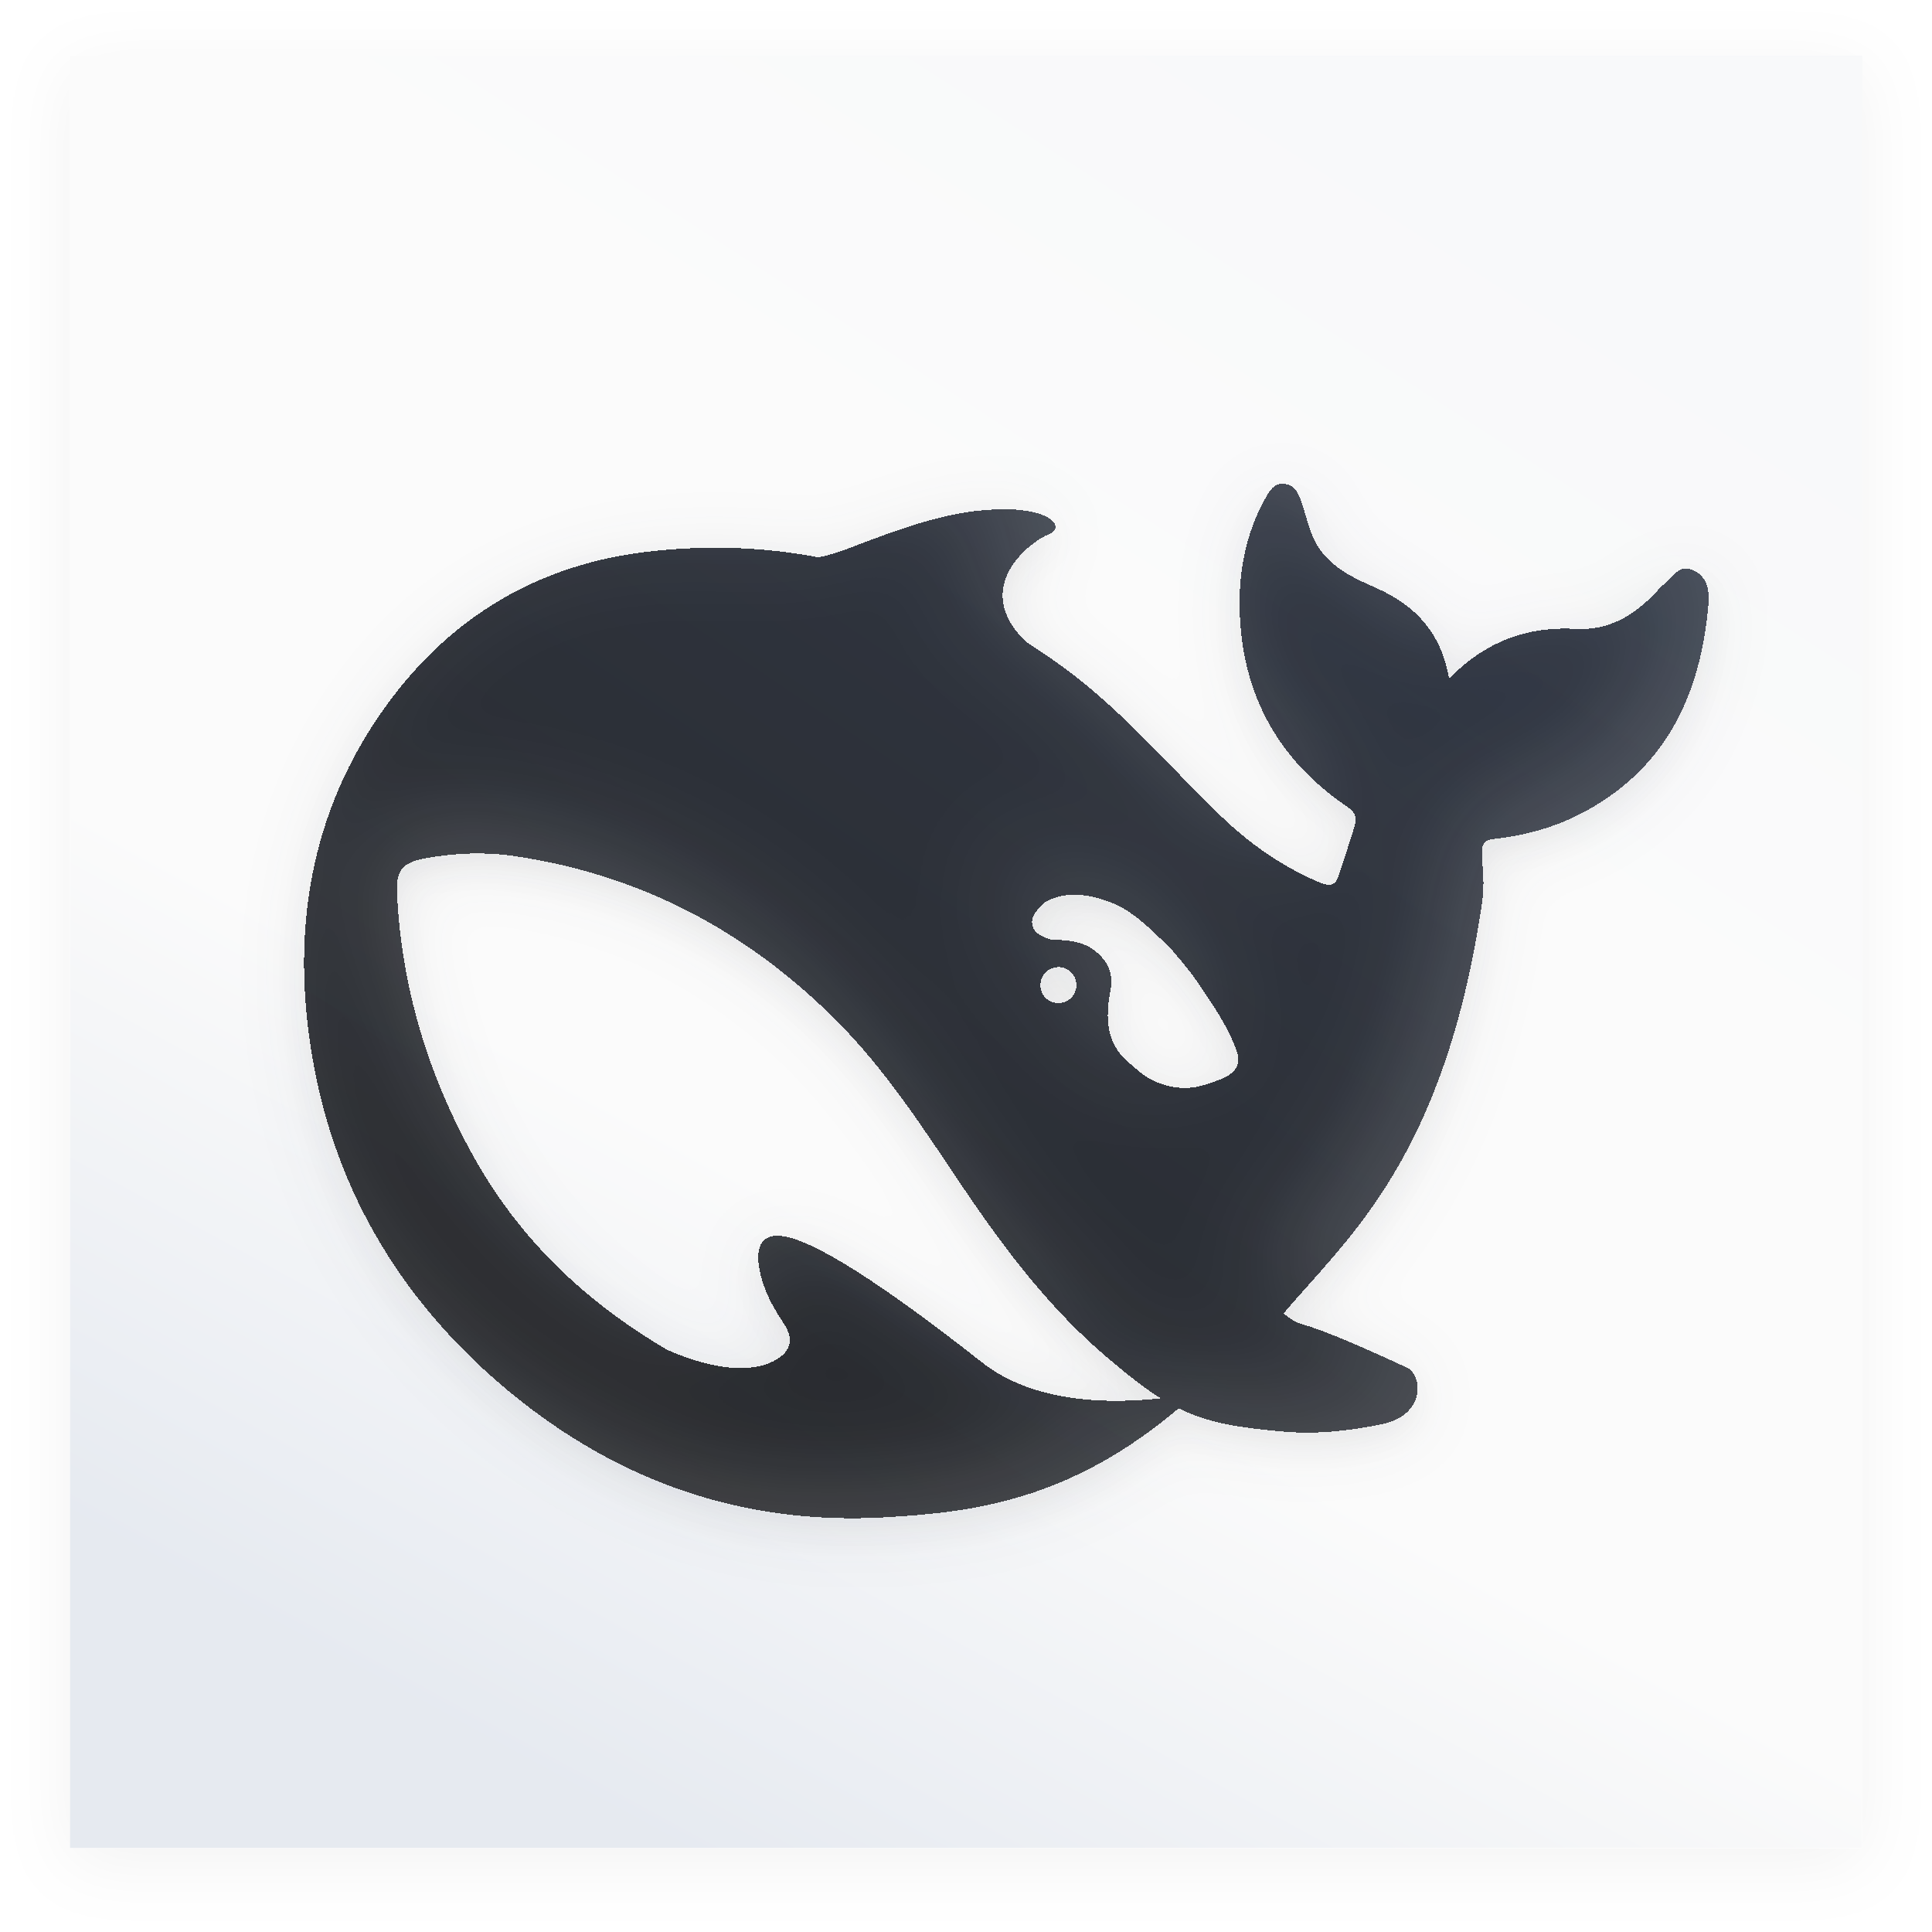
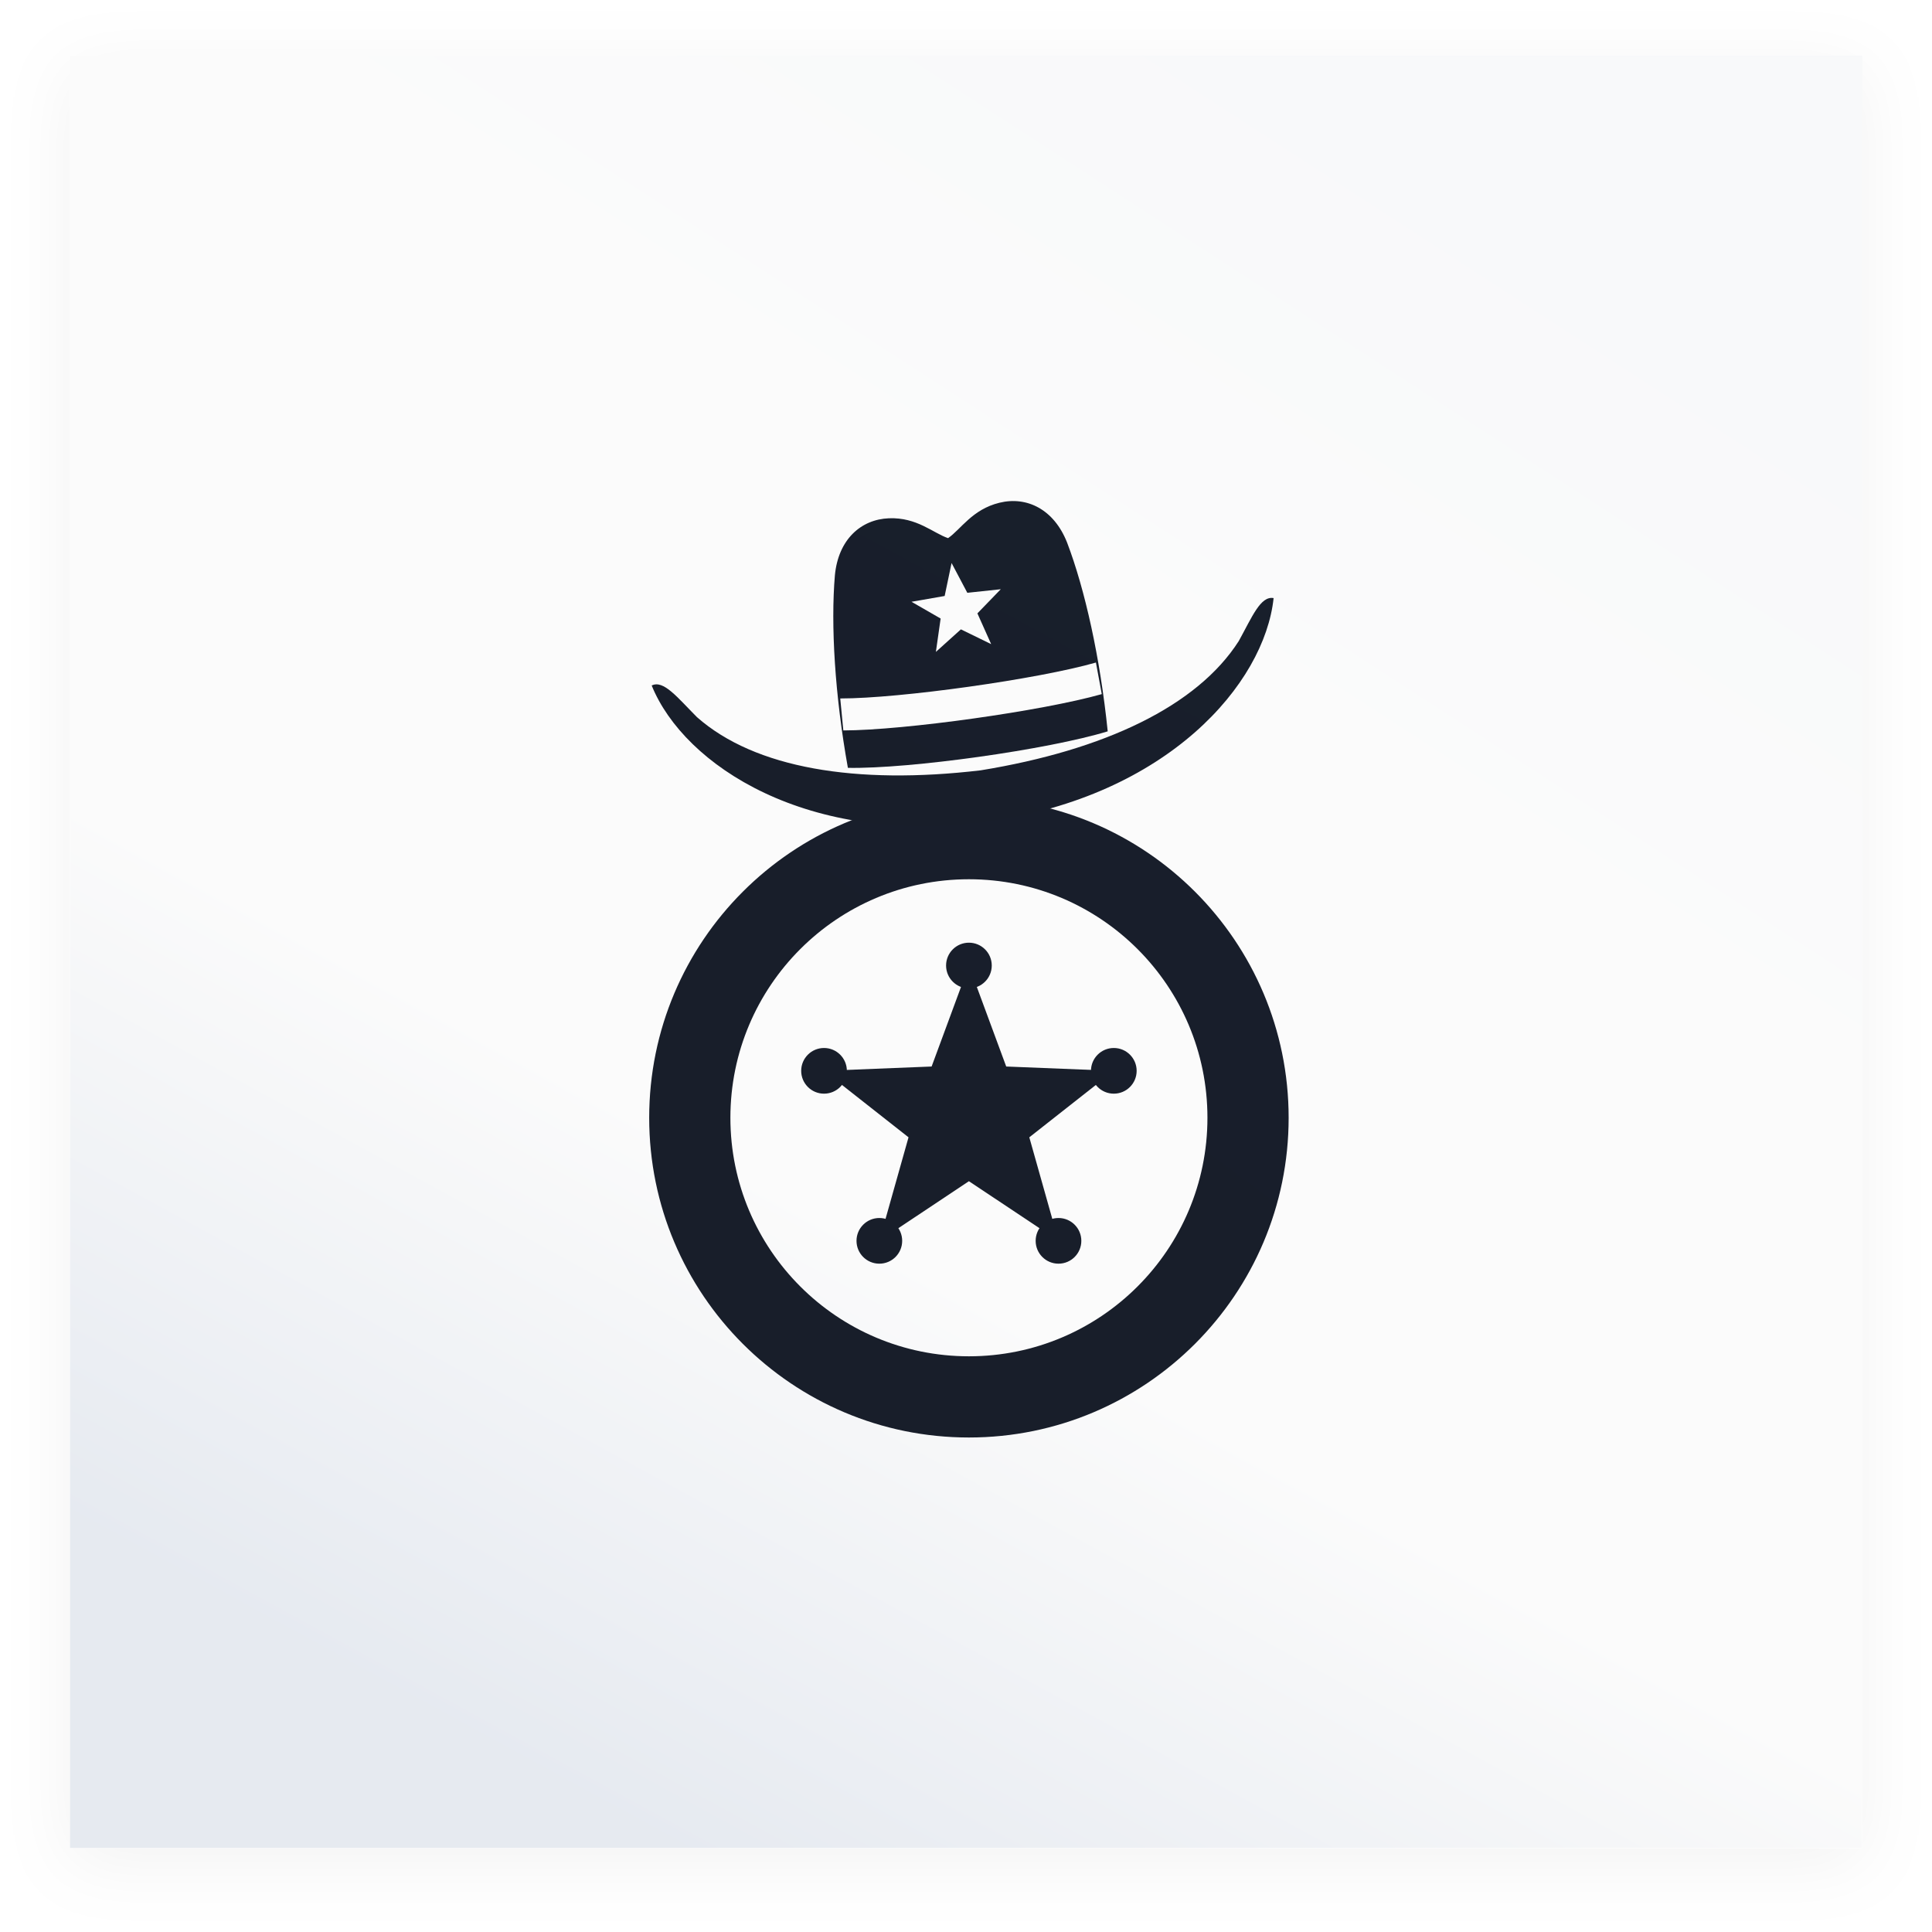
<svg xmlns="http://www.w3.org/2000/svg" width="1104" height="1104" viewBox="0 0 1104 1104" fill="none">
-   <g filter="url(#filter0_d_1637_371)">
+   <g filter="url(#canvas-shadow)">
    <rect width="1024" height="1024" transform="translate(40 32)" fill="#FBFBFB" />
-     <rect width="1024" height="1024" transform="translate(40 32)" fill="url(#paint0_linear_1637_371)" fill-opacity="0.4" />
-     <rect width="1024" height="1024" transform="translate(40 32)" fill="url(#paint1_linear_1637_371)" fill-opacity="0.8" />
-     <g filter="url(#filter1_ddi_1637_371)">
-       <path d="M968.002 326.025C959.5 321.85 955.842 329.804 950.865 333.835C949.162 335.143 947.722 336.834 946.283 338.393C933.859 351.673 919.336 360.407 900.376 359.363C872.649 357.804 848.963 366.525 828.035 387.759C823.586 361.583 808.812 345.951 786.313 335.936C774.536 330.729 762.64 325.51 754.401 314.186C748.645 306.112 747.074 297.127 744.195 288.274C742.36 282.936 740.538 277.465 734.385 276.554C727.718 275.51 725.103 281.112 722.476 285.803C712.006 304.95 707.952 326.039 708.349 347.405C709.26 395.463 729.54 433.742 769.823 460.962C774.404 464.094 775.579 467.212 774.14 471.771C771.394 481.153 768.119 490.257 765.241 499.639C763.406 505.624 760.66 506.933 754.256 504.329C732.154 495.08 713.049 481.417 696.175 464.874C667.524 437.138 641.633 406.536 609.325 382.566C601.733 376.964 594.154 371.758 586.298 366.802C553.33 334.773 590.616 308.464 599.251 305.333C608.282 302.082 602.393 290.877 573.214 291.009C544.048 291.141 517.364 300.906 483.353 313.935C478.389 315.891 473.147 317.318 467.786 318.494C436.917 312.64 404.873 311.332 371.377 315.111C308.332 322.141 257.975 351.964 220.953 402.876C176.471 464.081 166.014 533.624 178.835 606.153C192.302 682.594 231.291 745.887 291.194 795.372C353.328 846.68 424.876 871.813 506.498 866.99C556.076 864.122 611.279 857.489 673.532 804.74C689.23 812.55 705.708 815.681 733.052 818.02C754.111 819.976 774.391 816.976 790.076 813.726C814.674 808.519 812.971 785.726 804.072 781.564C731.995 747.962 747.826 761.638 733.435 750.565C770.06 707.198 825.263 662.139 846.85 516.156C848.553 504.567 847.114 497.273 846.85 487.892C846.718 482.157 848.025 479.95 854.574 479.303C872.623 477.215 890.156 472.273 906.238 463.42C952.938 437.892 971.765 395.965 976.215 345.7C976.875 338.01 976.083 330.069 967.976 326.039L968.002 326.025ZM561.067 778.432C491.222 723.477 457.343 705.374 443.347 706.154C430.263 706.933 432.626 721.918 435.505 731.682C438.515 741.315 442.436 747.962 447.929 756.418C451.718 762.021 454.346 770.345 444.14 776.609C421.641 790.549 382.533 771.918 380.698 771.006C335.174 744.182 297.109 708.757 270.293 660.316C244.389 613.698 229.35 563.685 226.868 510.302C226.208 497.406 230.01 492.847 242.831 490.508C259.704 487.376 277.106 486.729 293.98 489.2C365.264 499.625 425.959 531.523 476.844 582.052C505.878 610.831 527.861 645.213 550.491 678.815C574.561 714.492 600.452 748.49 633.42 776.358C645.066 786.122 654.348 793.548 663.247 799.019C636.431 802.018 591.698 802.666 561.08 778.445L561.067 778.432ZM594.55 562.905C594.55 557.171 599.132 552.625 604.888 552.625C606.195 552.625 607.371 552.876 608.414 553.273C609.853 553.801 611.16 554.581 612.203 555.744C614.038 557.567 615.081 560.17 615.081 562.905C615.081 568.64 610.5 573.185 604.743 573.185C598.987 573.185 594.537 568.627 594.537 562.905H594.55ZM698.539 616.301C691.871 619.037 685.19 621.375 678.787 621.64C668.845 622.155 657.992 618.125 652.103 613.17C642.953 605.479 636.404 601.185 633.658 587.773C632.483 582.039 633.13 573.185 634.186 568.111C636.536 557.171 633.922 550.141 626.212 543.759C619.927 538.553 611.952 537.112 603.185 537.112C599.911 537.112 596.914 535.685 594.682 534.509C591.025 532.686 588.015 528.127 590.893 522.525C591.804 520.701 596.254 516.275 597.297 515.495C609.206 508.716 622.937 510.936 635.625 516.01C647.403 520.833 656.288 529.686 669.109 542.186C682.193 557.289 684.543 561.465 692.003 572.789C697.892 581.642 703.252 590.759 706.909 601.185C709.128 607.699 706.249 613.038 698.539 616.288V616.301Z" fill="url(#paint2_linear_1637_371)" fill-opacity="0.9" shape-rendering="crispEdges" />
+     <rect width="1024" height="1024" transform="translate(40 32)" fill="url(#bg-a)" fill-opacity="0.4" />
+     <rect width="1024" height="1024" transform="translate(40 32)" fill="url(#bg-b)" fill-opacity="0.8" />
+     <g transform="translate(205.667 218.228) scale(14.5)" fill="url(#ink)">
+       <path fill-rule="evenodd" d="M11.4 29a12.6 12.6 0 1 0 25.2 0a12.6 12.6 0 1 0-25.2 0ZM14.6 29a9.4 9.4 0 1 0 18.8 0a9.4 9.4 0 1 0-18.8 0Z" />
+       <path d="M24 23L25.47 26.98L29.71 27.15L26.38 29.77L27.53 33.85L24 31.5L20.47 33.85L21.62 29.77L18.29 27.15L22.53 26.98Z" />
+       <circle cx="24" cy="23" r="0.9" />
+       <circle cx="29.71" cy="27.15" r="0.9" />
+       <circle cx="27.53" cy="33.85" r="0.9" />
+       <circle cx="20.47" cy="33.85" r="0.9" />
+       <circle cx="18.29" cy="27.15" r="0.9" />
+       <g transform="rotate(-8 24 12) translate(10.8 2.8) scale(0.55)">
+         <path fill-rule="evenodd" d="M14.6 21.3C14.4 16 14.8 11 15.6 7.5C16.2 5 18 3.8 20 4C22 4.2 23 5.5 24 6C25 5.5 26 4.2 28 4C30 3.8 31.8 5 32.4 7.5C33.2 11 33.6 16 33.4 21.3C29 22 19 22 14.6 21.3ZM14.75 16.3C19 16.9 29 16.9 33.25 16.3L33.35 18.6C29 19.2 19 19.2 14.65 18.6ZM24 7.8L24.82 10.07L27.23 10.15L25.33 11.63L26 13.95L24 12.6L22 13.95L22.67 11.63L20.77 10.15L23.18 10.07Z" />
+         <path d="M1.5 13.5C3 19.5 11 26.5 24 26.5C37 26.5 45 19.5 46.5 13.5C45.6 13.2 44.8 14.6 43.6 16.2C40 20.4 33 22.6 24 22.8C15 22.6 8 20.4 4.4 16.2C3.2 14.6 2.4 13.2 1.5 13.5Z" />
+       </g>
    </g>
  </g>
  <defs>
-     <filter id="filter0_d_1637_371" x="-8" y="-16" width="1120" height="1120" filterUnits="userSpaceOnUse" color-interpolation-filters="sRGB">
+     <filter id="canvas-shadow" x="-8" y="-16" width="1120" height="1120" filterUnits="userSpaceOnUse" color-interpolation-filters="sRGB">
      <feFlood flood-opacity="0" result="BackgroundImageFix" />
      <feColorMatrix in="SourceAlpha" type="matrix" values="0 0 0 0 0 0 0 0 0 0 0 0 0 0 0 0 0 0 127 0" result="hardAlpha" />
      <feOffset dy="8" />
      <feGaussianBlur stdDeviation="20" />
      <feComposite in2="hardAlpha" operator="out" />
      <feColorMatrix type="matrix" values="0 0 0 0 0 0 0 0 0 0 0 0 0 0 0 0 0 0 0.05 0" />
-       <feBlend mode="normal" in2="BackgroundImageFix" result="effect1_dropShadow_1637_371" />
-       <feBlend mode="normal" in="BackgroundImageFix" in2="effect1_dropShadow_1637_371" result="BackgroundImageFix" />
+       <feBlend mode="normal" in2="BackgroundImageFix" result="effect1_dropShadow" />
+       <feBlend mode="normal" in="BackgroundImageFix" in2="effect1_dropShadow" result="BackgroundImageFix" />
      <feBlend mode="normal" in="SourceGraphic" in2="BackgroundImageFix" result="shape" />
    </filter>
-     <filter id="filter1_ddi_1637_371" x="133.744" y="240.427" width="882.652" height="671.147" filterUnits="userSpaceOnUse" color-interpolation-filters="sRGB">
-       <feFlood flood-opacity="0" result="BackgroundImageFix" />
-       <feColorMatrix in="SourceAlpha" type="matrix" values="0 0 0 0 0 0 0 0 0 0 0 0 0 0 0 0 0 0 127 0" result="hardAlpha" />
-       <feOffset dy="4" />
-       <feGaussianBlur stdDeviation="20" />
-       <feComposite in2="hardAlpha" operator="out" />
-       <feColorMatrix type="matrix" values="0 0 0 0 0.176 0 0 0 0 0.192 0 0 0 0 0.231 0 0 0 0.08 0" />
-       <feBlend mode="normal" in2="BackgroundImageFix" result="effect1_dropShadow_1637_371" />
-       <feColorMatrix in="SourceAlpha" type="matrix" values="0 0 0 0 0 0 0 0 0 0 0 0 0 0 0 0 0 0 127 0" result="hardAlpha" />
-       <feOffset dy="8" />
-       <feGaussianBlur stdDeviation="8" />
-       <feComposite in2="hardAlpha" operator="out" />
-       <feColorMatrix type="matrix" values="0 0 0 0 0.173 0 0 0 0 0.188 0 0 0 0 0.224 0 0 0 0.04 0" />
-       <feBlend mode="normal" in2="effect1_dropShadow_1637_371" result="effect2_dropShadow_1637_371" />
-       <feBlend mode="normal" in="SourceGraphic" in2="BackgroundImageFix" result="shape" />
-       <feColorMatrix in="SourceAlpha" type="matrix" values="0 0 0 0 0 0 0 0 0 0 0 0 0 0 0 0 0 0 127 0" result="hardAlpha" />
-       <feOffset dx="-16" dy="-20" />
-       <feGaussianBlur stdDeviation="30" />
-       <feComposite in2="hardAlpha" operator="arithmetic" k2="-1" k3="1" />
-       <feColorMatrix type="matrix" values="0 0 0 0 1 0 0 0 0 1 0 0 0 0 1 0 0 0 0.15 0" />
-       <feBlend mode="normal" in2="shape" result="effect3_innerShadow_1637_371" />
-       <feBlend mode="normal" in="effect3_innerShadow_1637_371" in2="effect2_dropShadow_1637_371" result="effect3_innerShadow_1637_371" />
-     </filter>
-     <linearGradient id="paint0_linear_1637_371" x1="973.58" y1="1.59609e-05" x2="378.123" y2="917.86" gradientUnits="userSpaceOnUse">
+     <linearGradient id="bg-a" x1="973.58" y1="0" x2="378.123" y2="917.86" gradientUnits="userSpaceOnUse">
      <stop offset="0.142" stop-color="#D4DBE9" />
      <stop offset="0.486" stop-color="#FBFBFB" />
    </linearGradient>
-     <linearGradient id="paint1_linear_1637_371" x1="603.371" y1="445.063" x2="239.356" y2="1111.41" gradientUnits="userSpaceOnUse">
+     <linearGradient id="bg-b" x1="603.371" y1="445.063" x2="239.356" y2="1111.41" gradientUnits="userSpaceOnUse">
      <stop offset="0.363" stop-color="#FBFBFB" />
      <stop offset="0.83" stop-color="#E1E6EE" />
    </linearGradient>
-     <linearGradient id="paint2_linear_1637_371" x1="849.855" y1="39.085" x2="331.636" y2="802.645" gradientUnits="userSpaceOnUse">
+     <linearGradient id="ink" x1="760" y1="240" x2="330" y2="820" gradientUnits="userSpaceOnUse">
      <stop offset="0.086" stop-color="#1C2434" />
      <stop offset="1" stop-color="#0F1115" />
    </linearGradient>
  </defs>
</svg>
